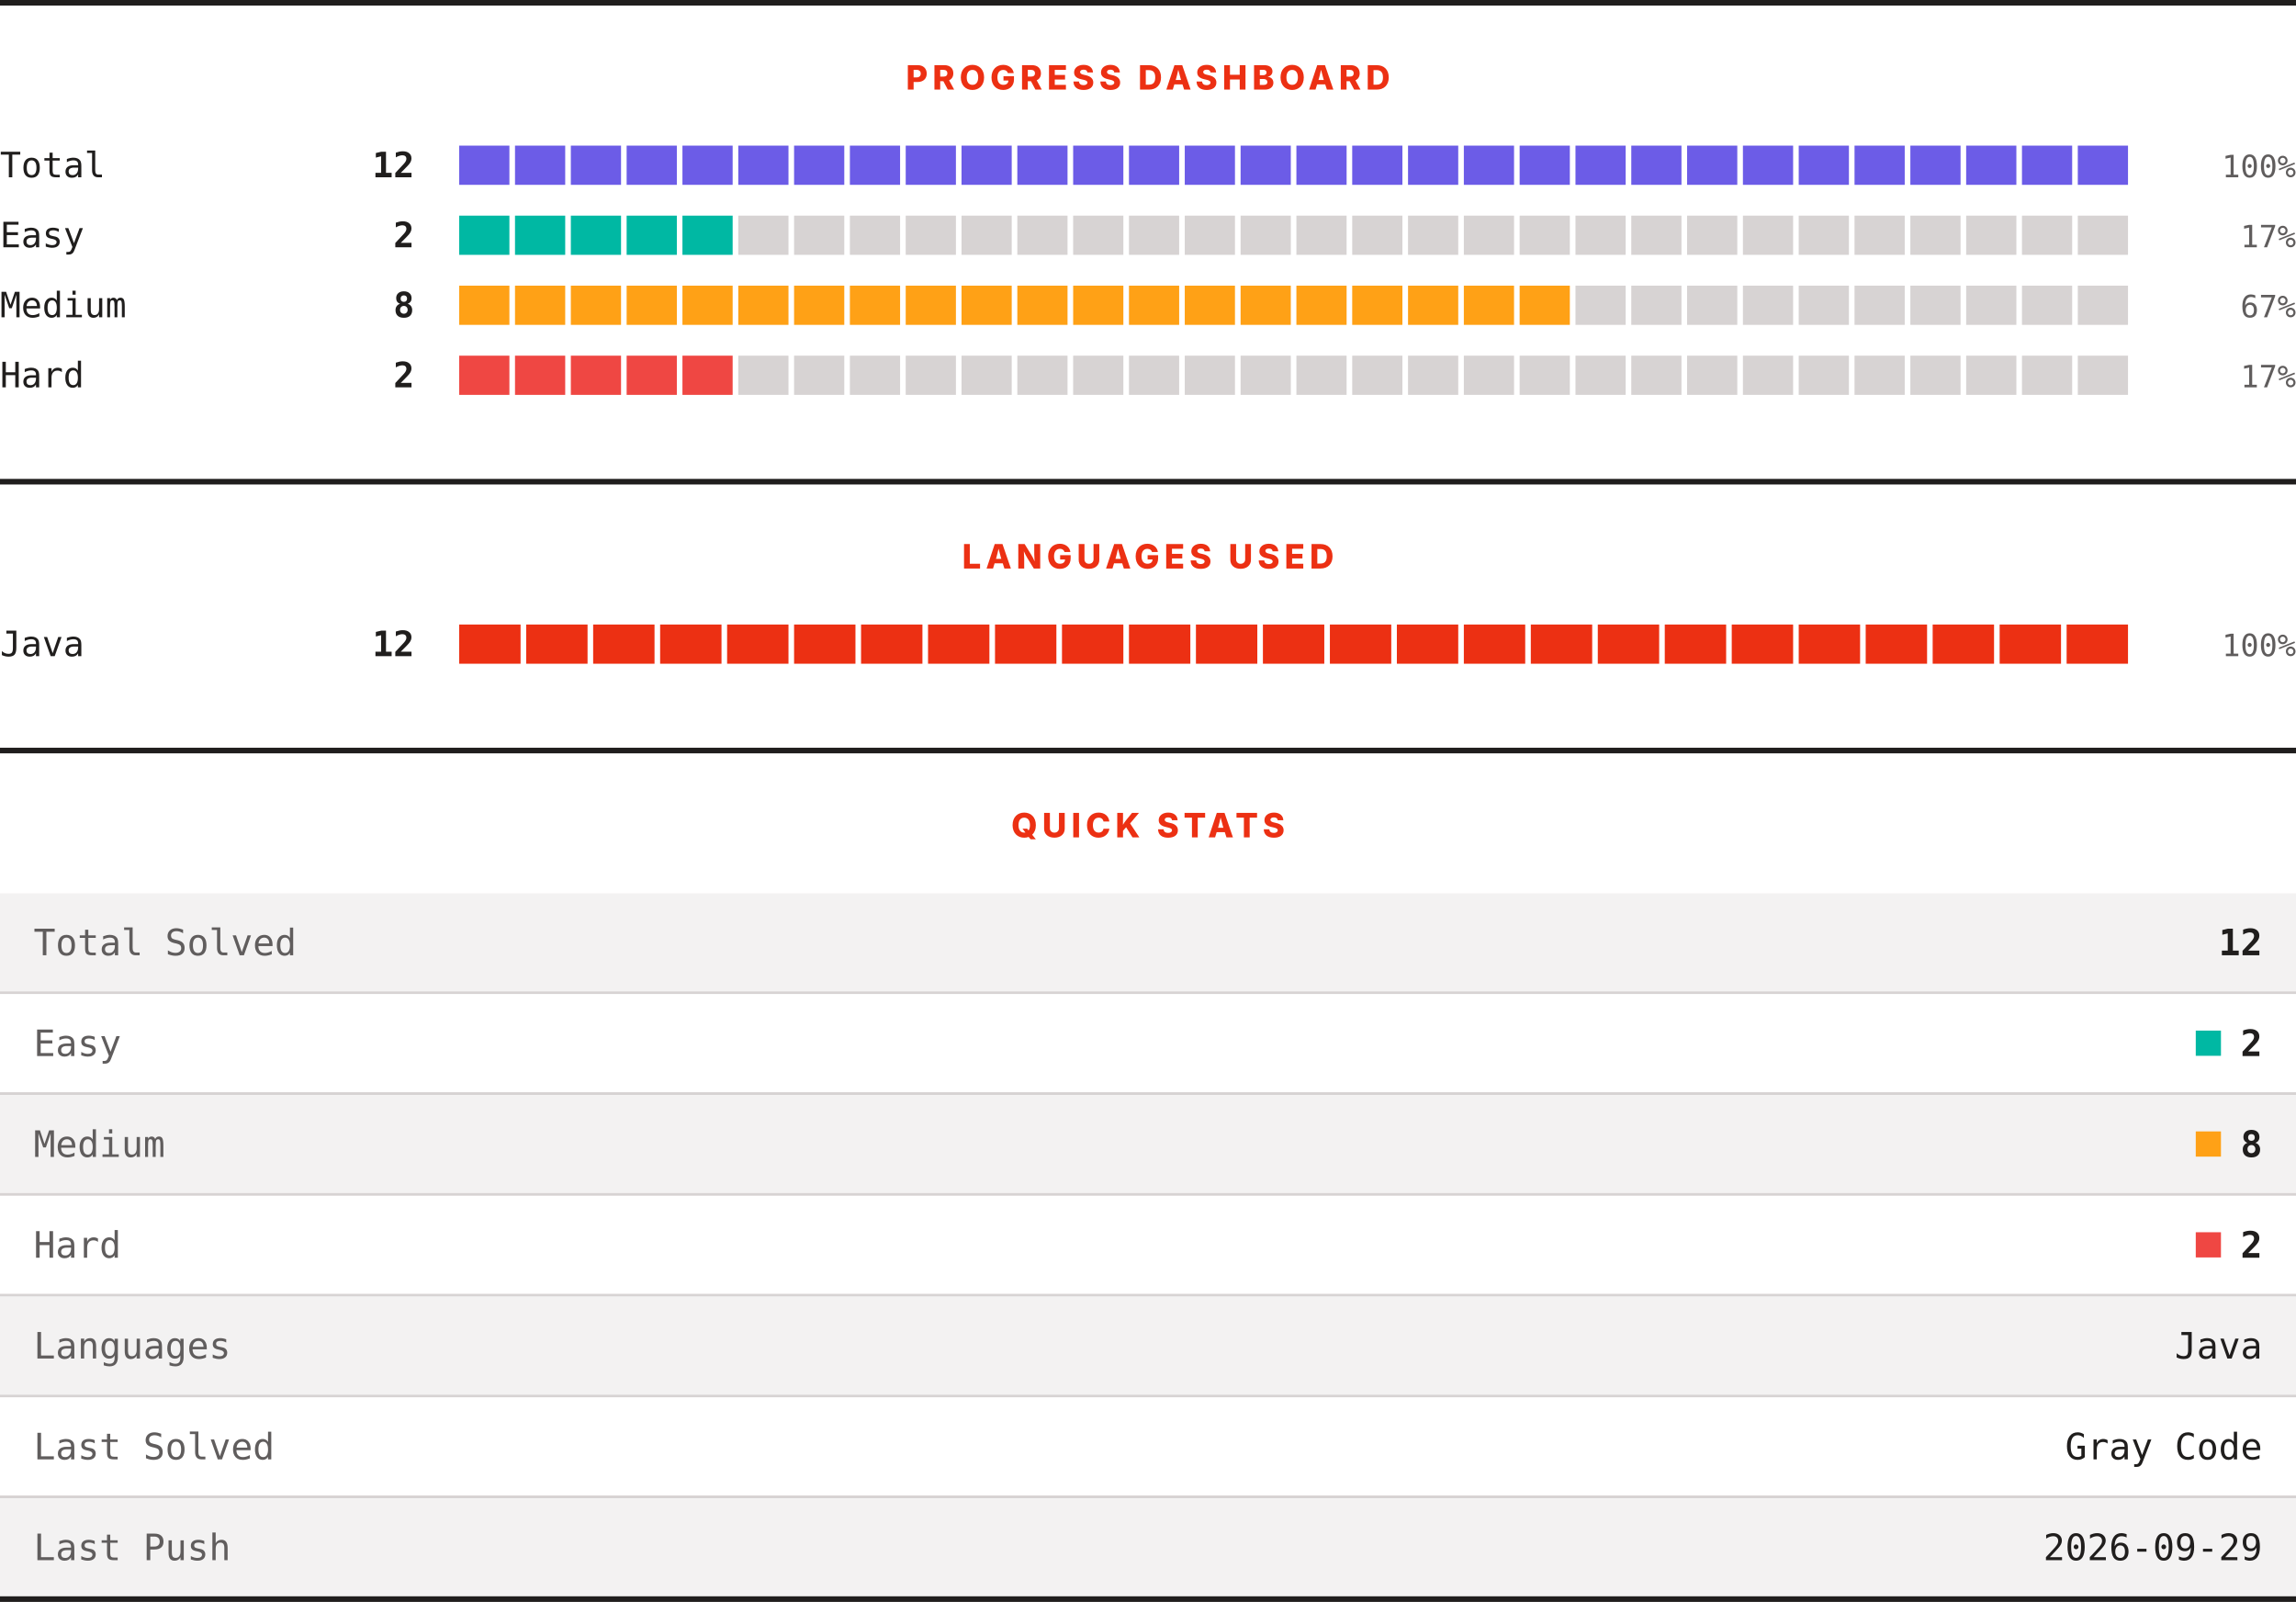
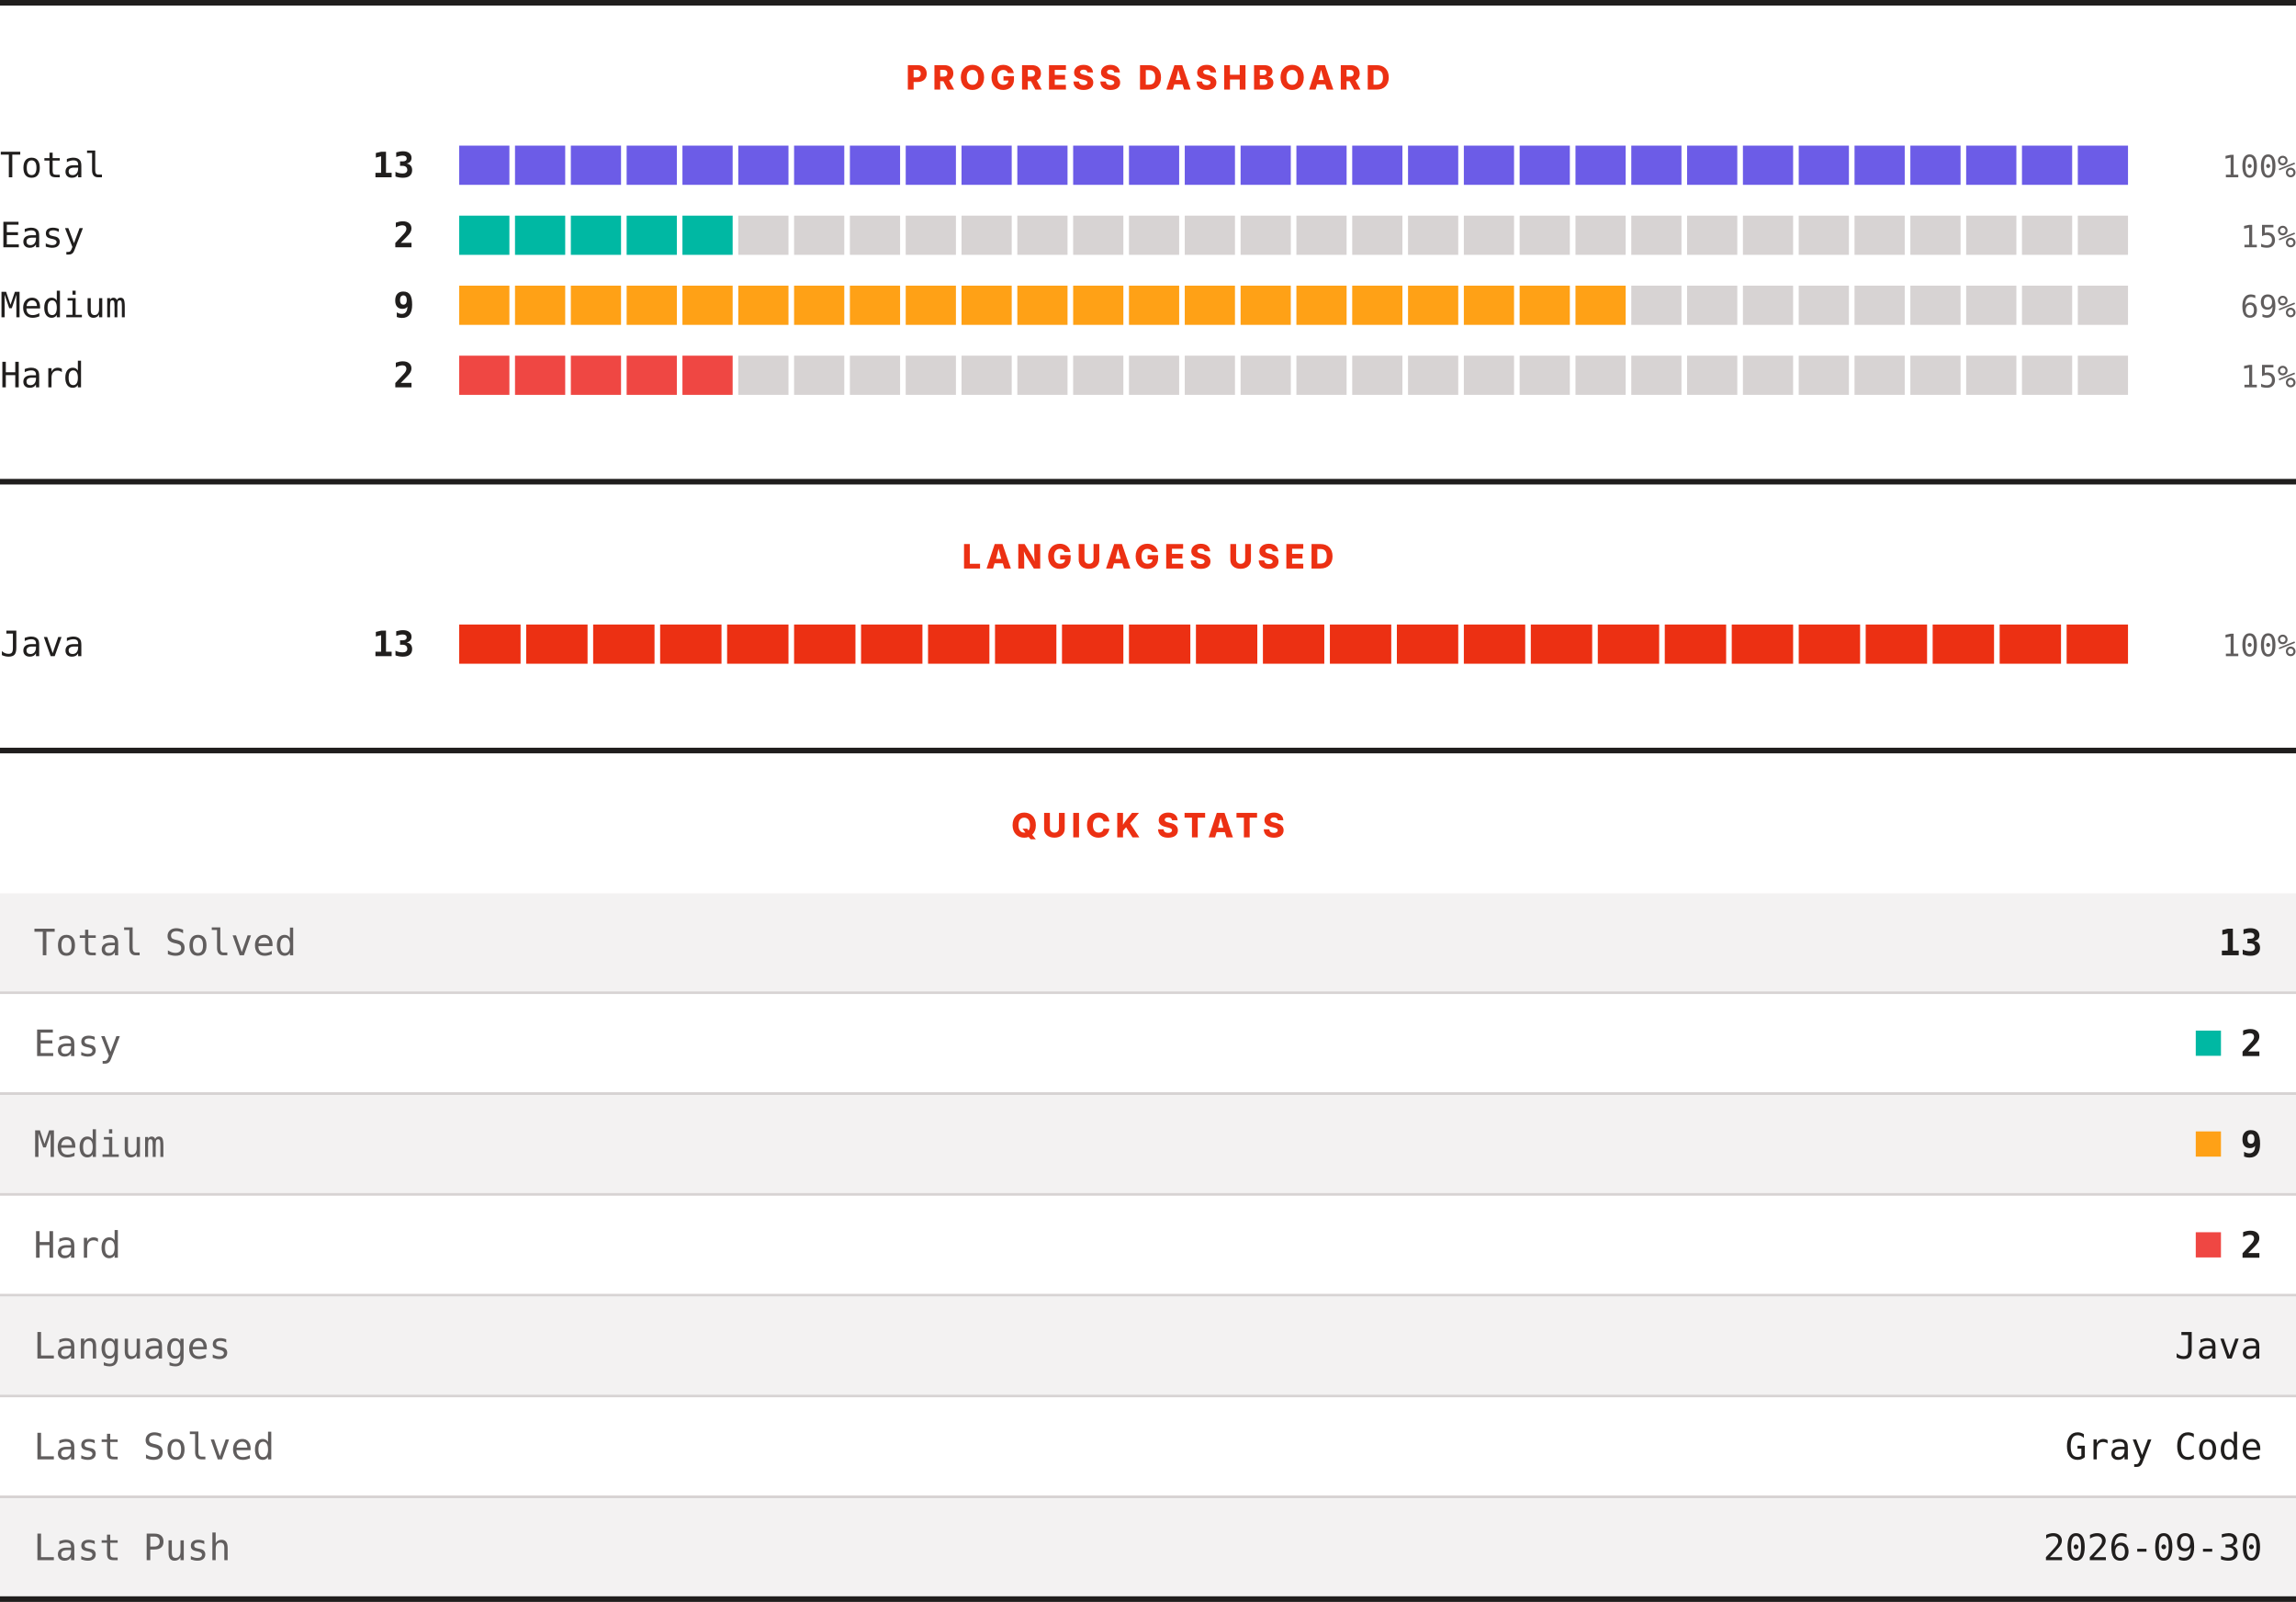
<svg xmlns="http://www.w3.org/2000/svg" width="820" height="572" viewBox="0 0 820 572" role="img" aria-label="LeetCode progress, languages and quick stats">
  <rect width="820" height="572" fill="#ffffff" />
  <rect x="0" y="0" width="820" height="2" fill="#201e1d" />
  <text x="410" y="32" text-anchor="middle" font-family="Archivo, system-ui, -apple-system, Segoe UI, sans-serif" font-size="12" font-weight="800" letter-spacing="1.68" fill="#ec3013">PROGRESS DASHBOARD</text>
  <text x="0" y="63.3" font-family="ui-monospace, SFMono-Regular, Menlo, Consolas, monospace" font-size="12.5" fill="#201e1d">Total</text>
-   <text x="148" y="63.3" text-anchor="end" font-family="ui-monospace, SFMono-Regular, Menlo, Consolas, monospace" font-size="12.5" font-weight="700" fill="#201e1d">12</text>
+   <text x="148" y="63.3" text-anchor="end" font-family="ui-monospace, SFMono-Regular, Menlo, Consolas, monospace" font-size="12.5" font-weight="700" fill="#201e1d">13</text>
  <rect x="164.00" y="52" width="17.93" height="14" fill="#6c5ce7" />
  <rect x="183.93" y="52" width="17.93" height="14" fill="#6c5ce7" />
  <rect x="203.87" y="52" width="17.93" height="14" fill="#6c5ce7" />
  <rect x="223.80" y="52" width="17.93" height="14" fill="#6c5ce7" />
  <rect x="243.73" y="52" width="17.93" height="14" fill="#6c5ce7" />
  <rect x="263.67" y="52" width="17.93" height="14" fill="#6c5ce7" />
  <rect x="283.60" y="52" width="17.93" height="14" fill="#6c5ce7" />
  <rect x="303.53" y="52" width="17.93" height="14" fill="#6c5ce7" />
  <rect x="323.47" y="52" width="17.93" height="14" fill="#6c5ce7" />
  <rect x="343.40" y="52" width="17.93" height="14" fill="#6c5ce7" />
  <rect x="363.33" y="52" width="17.93" height="14" fill="#6c5ce7" />
  <rect x="383.27" y="52" width="17.93" height="14" fill="#6c5ce7" />
  <rect x="403.20" y="52" width="17.93" height="14" fill="#6c5ce7" />
  <rect x="423.13" y="52" width="17.93" height="14" fill="#6c5ce7" />
  <rect x="443.07" y="52" width="17.93" height="14" fill="#6c5ce7" />
  <rect x="463.00" y="52" width="17.93" height="14" fill="#6c5ce7" />
  <rect x="482.93" y="52" width="17.93" height="14" fill="#6c5ce7" />
  <rect x="502.87" y="52" width="17.93" height="14" fill="#6c5ce7" />
  <rect x="522.80" y="52" width="17.93" height="14" fill="#6c5ce7" />
  <rect x="542.73" y="52" width="17.93" height="14" fill="#6c5ce7" />
  <rect x="562.67" y="52" width="17.93" height="14" fill="#6c5ce7" />
  <rect x="582.60" y="52" width="17.93" height="14" fill="#6c5ce7" />
  <rect x="602.53" y="52" width="17.93" height="14" fill="#6c5ce7" />
  <rect x="622.47" y="52" width="17.93" height="14" fill="#6c5ce7" />
  <rect x="642.40" y="52" width="17.93" height="14" fill="#6c5ce7" />
  <rect x="662.33" y="52" width="17.93" height="14" fill="#6c5ce7" />
  <rect x="682.27" y="52" width="17.93" height="14" fill="#6c5ce7" />
  <rect x="702.20" y="52" width="17.93" height="14" fill="#6c5ce7" />
  <rect x="722.13" y="52" width="17.93" height="14" fill="#6c5ce7" />
  <rect x="742.07" y="52" width="17.93" height="14" fill="#6c5ce7" />
  <text x="820" y="63.3" text-anchor="end" font-family="ui-monospace, SFMono-Regular, Menlo, Consolas, monospace" font-size="11" fill="#605d5d">100%</text>
  <text x="0" y="88.3" font-family="ui-monospace, SFMono-Regular, Menlo, Consolas, monospace" font-size="12.5" fill="#201e1d">Easy</text>
  <text x="148" y="88.3" text-anchor="end" font-family="ui-monospace, SFMono-Regular, Menlo, Consolas, monospace" font-size="12.5" font-weight="700" fill="#201e1d">2</text>
  <rect x="164.00" y="77" width="17.93" height="14" fill="#00b8a3" />
  <rect x="183.93" y="77" width="17.93" height="14" fill="#00b8a3" />
  <rect x="203.87" y="77" width="17.93" height="14" fill="#00b8a3" />
  <rect x="223.80" y="77" width="17.93" height="14" fill="#00b8a3" />
  <rect x="243.73" y="77" width="17.93" height="14" fill="#00b8a3" />
  <rect x="263.67" y="77" width="17.93" height="14" fill="#d7d3d3" />
  <rect x="283.60" y="77" width="17.93" height="14" fill="#d7d3d3" />
  <rect x="303.53" y="77" width="17.93" height="14" fill="#d7d3d3" />
  <rect x="323.47" y="77" width="17.93" height="14" fill="#d7d3d3" />
  <rect x="343.40" y="77" width="17.93" height="14" fill="#d7d3d3" />
  <rect x="363.33" y="77" width="17.93" height="14" fill="#d7d3d3" />
  <rect x="383.27" y="77" width="17.93" height="14" fill="#d7d3d3" />
  <rect x="403.20" y="77" width="17.93" height="14" fill="#d7d3d3" />
  <rect x="423.13" y="77" width="17.93" height="14" fill="#d7d3d3" />
  <rect x="443.07" y="77" width="17.93" height="14" fill="#d7d3d3" />
  <rect x="463.00" y="77" width="17.93" height="14" fill="#d7d3d3" />
  <rect x="482.93" y="77" width="17.93" height="14" fill="#d7d3d3" />
  <rect x="502.87" y="77" width="17.93" height="14" fill="#d7d3d3" />
  <rect x="522.80" y="77" width="17.93" height="14" fill="#d7d3d3" />
  <rect x="542.73" y="77" width="17.93" height="14" fill="#d7d3d3" />
  <rect x="562.67" y="77" width="17.93" height="14" fill="#d7d3d3" />
  <rect x="582.60" y="77" width="17.93" height="14" fill="#d7d3d3" />
  <rect x="602.53" y="77" width="17.93" height="14" fill="#d7d3d3" />
  <rect x="622.47" y="77" width="17.93" height="14" fill="#d7d3d3" />
  <rect x="642.40" y="77" width="17.93" height="14" fill="#d7d3d3" />
  <rect x="662.33" y="77" width="17.93" height="14" fill="#d7d3d3" />
  <rect x="682.27" y="77" width="17.93" height="14" fill="#d7d3d3" />
  <rect x="702.20" y="77" width="17.93" height="14" fill="#d7d3d3" />
  <rect x="722.13" y="77" width="17.93" height="14" fill="#d7d3d3" />
  <rect x="742.07" y="77" width="17.93" height="14" fill="#d7d3d3" />
-   <text x="820" y="88.3" text-anchor="end" font-family="ui-monospace, SFMono-Regular, Menlo, Consolas, monospace" font-size="11" fill="#605d5d">17%</text>
+   <text x="820" y="88.3" text-anchor="end" font-family="ui-monospace, SFMono-Regular, Menlo, Consolas, monospace" font-size="11" fill="#605d5d">15%</text>
  <text x="0" y="113.3" font-family="ui-monospace, SFMono-Regular, Menlo, Consolas, monospace" font-size="12.5" fill="#201e1d">Medium</text>
-   <text x="148" y="113.3" text-anchor="end" font-family="ui-monospace, SFMono-Regular, Menlo, Consolas, monospace" font-size="12.5" font-weight="700" fill="#201e1d">8</text>
+   <text x="148" y="113.3" text-anchor="end" font-family="ui-monospace, SFMono-Regular, Menlo, Consolas, monospace" font-size="12.5" font-weight="700" fill="#201e1d">9</text>
  <rect x="164.00" y="102" width="17.93" height="14" fill="#ffa116" />
  <rect x="183.93" y="102" width="17.93" height="14" fill="#ffa116" />
  <rect x="203.87" y="102" width="17.93" height="14" fill="#ffa116" />
  <rect x="223.80" y="102" width="17.93" height="14" fill="#ffa116" />
  <rect x="243.73" y="102" width="17.93" height="14" fill="#ffa116" />
  <rect x="263.67" y="102" width="17.93" height="14" fill="#ffa116" />
  <rect x="283.60" y="102" width="17.93" height="14" fill="#ffa116" />
  <rect x="303.53" y="102" width="17.93" height="14" fill="#ffa116" />
  <rect x="323.47" y="102" width="17.93" height="14" fill="#ffa116" />
  <rect x="343.40" y="102" width="17.93" height="14" fill="#ffa116" />
  <rect x="363.33" y="102" width="17.93" height="14" fill="#ffa116" />
  <rect x="383.27" y="102" width="17.93" height="14" fill="#ffa116" />
  <rect x="403.20" y="102" width="17.93" height="14" fill="#ffa116" />
  <rect x="423.13" y="102" width="17.93" height="14" fill="#ffa116" />
  <rect x="443.07" y="102" width="17.93" height="14" fill="#ffa116" />
  <rect x="463.00" y="102" width="17.93" height="14" fill="#ffa116" />
  <rect x="482.93" y="102" width="17.93" height="14" fill="#ffa116" />
  <rect x="502.87" y="102" width="17.93" height="14" fill="#ffa116" />
  <rect x="522.80" y="102" width="17.93" height="14" fill="#ffa116" />
  <rect x="542.73" y="102" width="17.93" height="14" fill="#ffa116" />
-   <rect x="562.67" y="102" width="17.93" height="14" fill="#d7d3d3" />
+   <rect x="562.67" y="102" width="17.93" height="14" fill="#ffa116" />
  <rect x="582.60" y="102" width="17.93" height="14" fill="#d7d3d3" />
  <rect x="602.53" y="102" width="17.93" height="14" fill="#d7d3d3" />
  <rect x="622.47" y="102" width="17.93" height="14" fill="#d7d3d3" />
  <rect x="642.40" y="102" width="17.93" height="14" fill="#d7d3d3" />
  <rect x="662.33" y="102" width="17.93" height="14" fill="#d7d3d3" />
  <rect x="682.27" y="102" width="17.93" height="14" fill="#d7d3d3" />
  <rect x="702.20" y="102" width="17.93" height="14" fill="#d7d3d3" />
  <rect x="722.13" y="102" width="17.93" height="14" fill="#d7d3d3" />
  <rect x="742.07" y="102" width="17.93" height="14" fill="#d7d3d3" />
-   <text x="820" y="113.3" text-anchor="end" font-family="ui-monospace, SFMono-Regular, Menlo, Consolas, monospace" font-size="11" fill="#605d5d">67%</text>
+   <text x="820" y="113.3" text-anchor="end" font-family="ui-monospace, SFMono-Regular, Menlo, Consolas, monospace" font-size="11" fill="#605d5d">69%</text>
  <text x="0" y="138.3" font-family="ui-monospace, SFMono-Regular, Menlo, Consolas, monospace" font-size="12.5" fill="#201e1d">Hard</text>
  <text x="148" y="138.3" text-anchor="end" font-family="ui-monospace, SFMono-Regular, Menlo, Consolas, monospace" font-size="12.5" font-weight="700" fill="#201e1d">2</text>
  <rect x="164.00" y="127" width="17.93" height="14" fill="#ef4743" />
  <rect x="183.93" y="127" width="17.93" height="14" fill="#ef4743" />
  <rect x="203.87" y="127" width="17.93" height="14" fill="#ef4743" />
  <rect x="223.80" y="127" width="17.93" height="14" fill="#ef4743" />
  <rect x="243.73" y="127" width="17.93" height="14" fill="#ef4743" />
  <rect x="263.67" y="127" width="17.93" height="14" fill="#d7d3d3" />
  <rect x="283.60" y="127" width="17.93" height="14" fill="#d7d3d3" />
  <rect x="303.53" y="127" width="17.93" height="14" fill="#d7d3d3" />
  <rect x="323.47" y="127" width="17.93" height="14" fill="#d7d3d3" />
  <rect x="343.40" y="127" width="17.93" height="14" fill="#d7d3d3" />
  <rect x="363.33" y="127" width="17.93" height="14" fill="#d7d3d3" />
  <rect x="383.27" y="127" width="17.93" height="14" fill="#d7d3d3" />
  <rect x="403.20" y="127" width="17.93" height="14" fill="#d7d3d3" />
  <rect x="423.13" y="127" width="17.93" height="14" fill="#d7d3d3" />
  <rect x="443.07" y="127" width="17.93" height="14" fill="#d7d3d3" />
  <rect x="463.00" y="127" width="17.93" height="14" fill="#d7d3d3" />
  <rect x="482.93" y="127" width="17.93" height="14" fill="#d7d3d3" />
  <rect x="502.87" y="127" width="17.93" height="14" fill="#d7d3d3" />
  <rect x="522.80" y="127" width="17.93" height="14" fill="#d7d3d3" />
  <rect x="542.73" y="127" width="17.93" height="14" fill="#d7d3d3" />
  <rect x="562.67" y="127" width="17.93" height="14" fill="#d7d3d3" />
  <rect x="582.60" y="127" width="17.93" height="14" fill="#d7d3d3" />
  <rect x="602.53" y="127" width="17.93" height="14" fill="#d7d3d3" />
  <rect x="622.47" y="127" width="17.93" height="14" fill="#d7d3d3" />
  <rect x="642.40" y="127" width="17.93" height="14" fill="#d7d3d3" />
  <rect x="662.33" y="127" width="17.93" height="14" fill="#d7d3d3" />
  <rect x="682.27" y="127" width="17.93" height="14" fill="#d7d3d3" />
  <rect x="702.20" y="127" width="17.93" height="14" fill="#d7d3d3" />
  <rect x="722.13" y="127" width="17.93" height="14" fill="#d7d3d3" />
  <rect x="742.07" y="127" width="17.93" height="14" fill="#d7d3d3" />
-   <text x="820" y="138.3" text-anchor="end" font-family="ui-monospace, SFMono-Regular, Menlo, Consolas, monospace" font-size="11" fill="#605d5d">17%</text>
+   <text x="820" y="138.3" text-anchor="end" font-family="ui-monospace, SFMono-Regular, Menlo, Consolas, monospace" font-size="11" fill="#605d5d">15%</text>
  <rect x="0" y="171" width="820" height="2" fill="#201e1d" />
  <text x="410" y="203" text-anchor="middle" font-family="Archivo, system-ui, -apple-system, Segoe UI, sans-serif" font-size="12" font-weight="800" letter-spacing="1.68" fill="#ec3013">LANGUAGES USED</text>
  <text x="0" y="234.3" font-family="ui-monospace, SFMono-Regular, Menlo, Consolas, monospace" font-size="12.5" fill="#201e1d">Java</text>
-   <text x="148" y="234.3" text-anchor="end" font-family="ui-monospace, SFMono-Regular, Menlo, Consolas, monospace" font-size="12.5" font-weight="700" fill="#201e1d">12</text>
+   <text x="148" y="234.3" text-anchor="end" font-family="ui-monospace, SFMono-Regular, Menlo, Consolas, monospace" font-size="12.5" font-weight="700" fill="#201e1d">13</text>
  <rect x="164.00" y="223" width="21.92" height="14" fill="#ec3013" />
  <rect x="187.92" y="223" width="21.92" height="14" fill="#ec3013" />
  <rect x="211.84" y="223" width="21.92" height="14" fill="#ec3013" />
  <rect x="235.76" y="223" width="21.92" height="14" fill="#ec3013" />
  <rect x="259.68" y="223" width="21.92" height="14" fill="#ec3013" />
  <rect x="283.60" y="223" width="21.92" height="14" fill="#ec3013" />
  <rect x="307.52" y="223" width="21.92" height="14" fill="#ec3013" />
  <rect x="331.44" y="223" width="21.92" height="14" fill="#ec3013" />
  <rect x="355.36" y="223" width="21.92" height="14" fill="#ec3013" />
  <rect x="379.28" y="223" width="21.92" height="14" fill="#ec3013" />
  <rect x="403.20" y="223" width="21.92" height="14" fill="#ec3013" />
  <rect x="427.12" y="223" width="21.92" height="14" fill="#ec3013" />
  <rect x="451.04" y="223" width="21.92" height="14" fill="#ec3013" />
  <rect x="474.96" y="223" width="21.92" height="14" fill="#ec3013" />
  <rect x="498.88" y="223" width="21.92" height="14" fill="#ec3013" />
  <rect x="522.80" y="223" width="21.92" height="14" fill="#ec3013" />
  <rect x="546.72" y="223" width="21.92" height="14" fill="#ec3013" />
  <rect x="570.64" y="223" width="21.92" height="14" fill="#ec3013" />
  <rect x="594.56" y="223" width="21.92" height="14" fill="#ec3013" />
  <rect x="618.48" y="223" width="21.92" height="14" fill="#ec3013" />
  <rect x="642.40" y="223" width="21.92" height="14" fill="#ec3013" />
  <rect x="666.32" y="223" width="21.92" height="14" fill="#ec3013" />
  <rect x="690.24" y="223" width="21.92" height="14" fill="#ec3013" />
  <rect x="714.16" y="223" width="21.92" height="14" fill="#ec3013" />
  <rect x="738.08" y="223" width="21.92" height="14" fill="#ec3013" />
  <text x="820" y="234.3" text-anchor="end" font-family="ui-monospace, SFMono-Regular, Menlo, Consolas, monospace" font-size="11" fill="#605d5d">100%</text>
  <rect x="0" y="267" width="820" height="2" fill="#201e1d" />
  <text x="410" y="299" text-anchor="middle" font-family="Archivo, system-ui, -apple-system, Segoe UI, sans-serif" font-size="12" font-weight="800" letter-spacing="1.68" fill="#ec3013">QUICK STATS</text>
  <rect x="0" y="319" width="820" height="35" fill="#f3f2f2" />
  <text x="12" y="341.1" font-family="ui-monospace, SFMono-Regular, Menlo, Consolas, monospace" font-size="13" fill="#605d5d">Total Solved</text>
-   <text x="808" y="341.1" text-anchor="end" font-family="ui-monospace, SFMono-Regular, Menlo, Consolas, monospace" font-size="13" font-weight="700" fill="#201e1d">12</text>
+   <text x="808" y="341.1" text-anchor="end" font-family="ui-monospace, SFMono-Regular, Menlo, Consolas, monospace" font-size="13" font-weight="700" fill="#201e1d">13</text>
  <rect x="0" y="354" width="820" height="1" fill="#d7d3d3" />
  <rect x="0" y="355" width="820" height="35" fill="#ffffff" />
  <text x="12" y="377.1" font-family="ui-monospace, SFMono-Regular, Menlo, Consolas, monospace" font-size="13" fill="#605d5d">Easy</text>
  <rect x="784.2" y="368" width="9" height="9" fill="#00b8a3" />
  <text x="808" y="377.1" text-anchor="end" font-family="ui-monospace, SFMono-Regular, Menlo, Consolas, monospace" font-size="13" font-weight="700" fill="#201e1d">2</text>
  <rect x="0" y="390" width="820" height="1" fill="#d7d3d3" />
  <rect x="0" y="391" width="820" height="35" fill="#f3f2f2" />
  <text x="12" y="413.1" font-family="ui-monospace, SFMono-Regular, Menlo, Consolas, monospace" font-size="13" fill="#605d5d">Medium</text>
  <rect x="784.2" y="404" width="9" height="9" fill="#ffa116" />
-   <text x="808" y="413.1" text-anchor="end" font-family="ui-monospace, SFMono-Regular, Menlo, Consolas, monospace" font-size="13" font-weight="700" fill="#201e1d">8</text>
+   <text x="808" y="413.1" text-anchor="end" font-family="ui-monospace, SFMono-Regular, Menlo, Consolas, monospace" font-size="13" font-weight="700" fill="#201e1d">9</text>
  <rect x="0" y="426" width="820" height="1" fill="#d7d3d3" />
  <rect x="0" y="427" width="820" height="35" fill="#ffffff" />
  <text x="12" y="449.1" font-family="ui-monospace, SFMono-Regular, Menlo, Consolas, monospace" font-size="13" fill="#605d5d">Hard</text>
  <rect x="784.2" y="440" width="9" height="9" fill="#ef4743" />
  <text x="808" y="449.1" text-anchor="end" font-family="ui-monospace, SFMono-Regular, Menlo, Consolas, monospace" font-size="13" font-weight="700" fill="#201e1d">2</text>
  <rect x="0" y="462" width="820" height="1" fill="#d7d3d3" />
  <rect x="0" y="463" width="820" height="35" fill="#f3f2f2" />
  <text x="12" y="485.1" font-family="ui-monospace, SFMono-Regular, Menlo, Consolas, monospace" font-size="13" fill="#605d5d">Languages</text>
  <text x="808" y="485.1" text-anchor="end" font-family="ui-monospace, SFMono-Regular, Menlo, Consolas, monospace" font-size="13" fill="#201e1d">Java</text>
  <rect x="0" y="498" width="820" height="1" fill="#d7d3d3" />
  <rect x="0" y="499" width="820" height="35" fill="#ffffff" />
  <text x="12" y="521.1" font-family="ui-monospace, SFMono-Regular, Menlo, Consolas, monospace" font-size="13" fill="#605d5d">Last Solved</text>
  <text x="808" y="521.1" text-anchor="end" font-family="ui-monospace, SFMono-Regular, Menlo, Consolas, monospace" font-size="13" fill="#201e1d">Gray Code</text>
  <rect x="0" y="534" width="820" height="1" fill="#d7d3d3" />
  <rect x="0" y="535" width="820" height="35" fill="#f3f2f2" />
  <text x="12" y="557.1" font-family="ui-monospace, SFMono-Regular, Menlo, Consolas, monospace" font-size="13" fill="#605d5d">Last Push</text>
-   <text x="808" y="557.1" text-anchor="end" font-family="ui-monospace, SFMono-Regular, Menlo, Consolas, monospace" font-size="13" fill="#201e1d">2026-09-29</text>
+   <text x="808" y="557.1" text-anchor="end" font-family="ui-monospace, SFMono-Regular, Menlo, Consolas, monospace" font-size="13" fill="#201e1d">2026-09-30</text>
  <rect x="0" y="570" width="820" height="2" fill="#201e1d" />
</svg>
